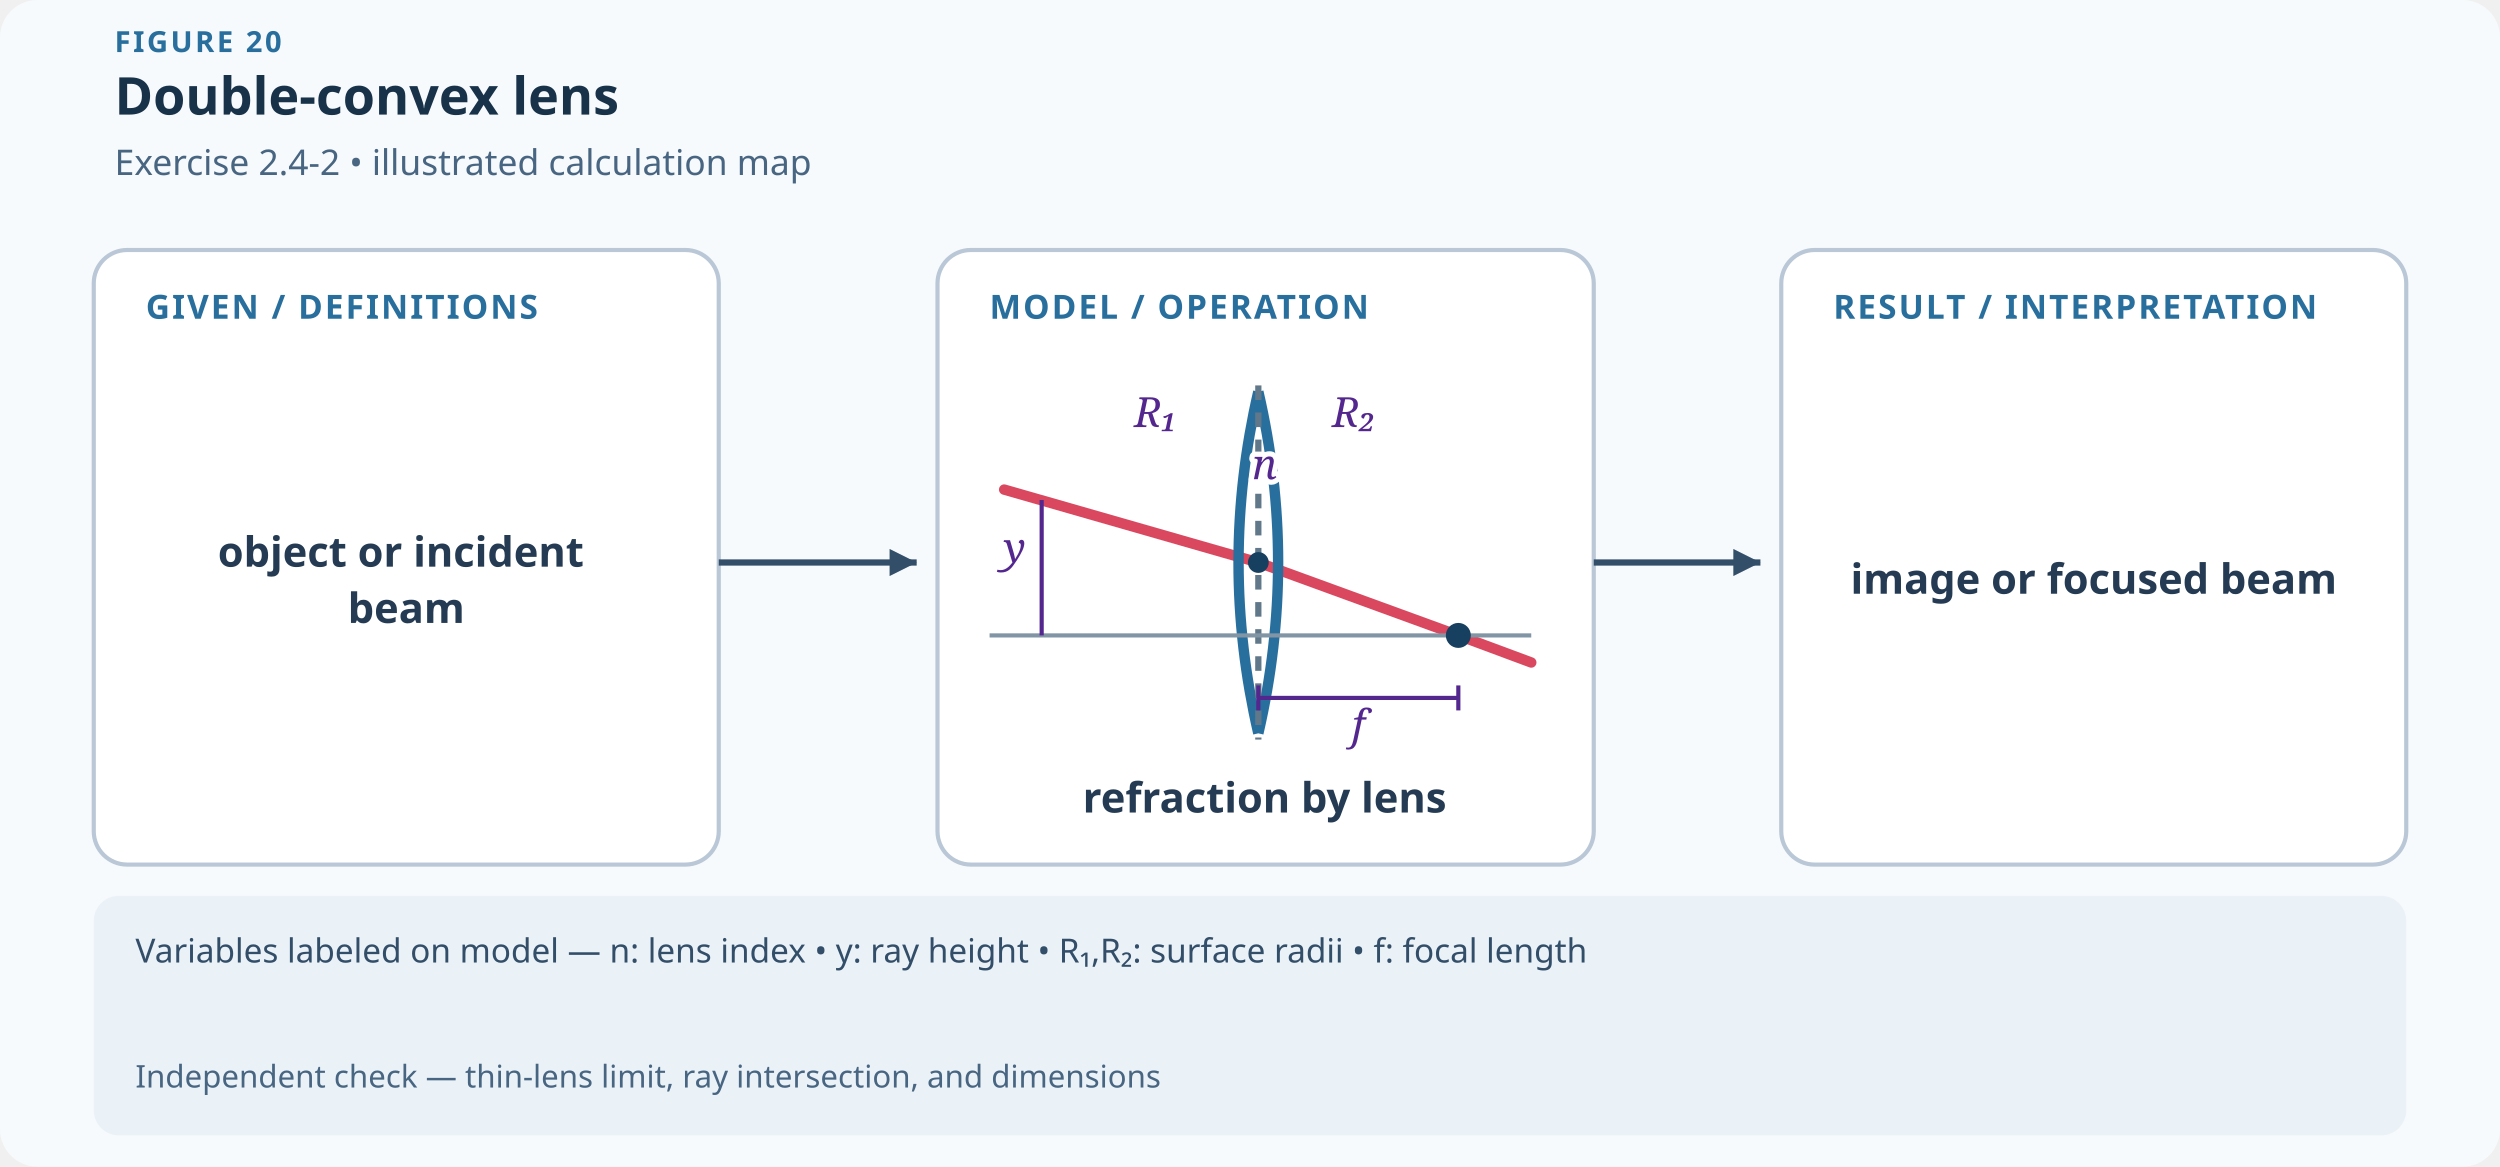
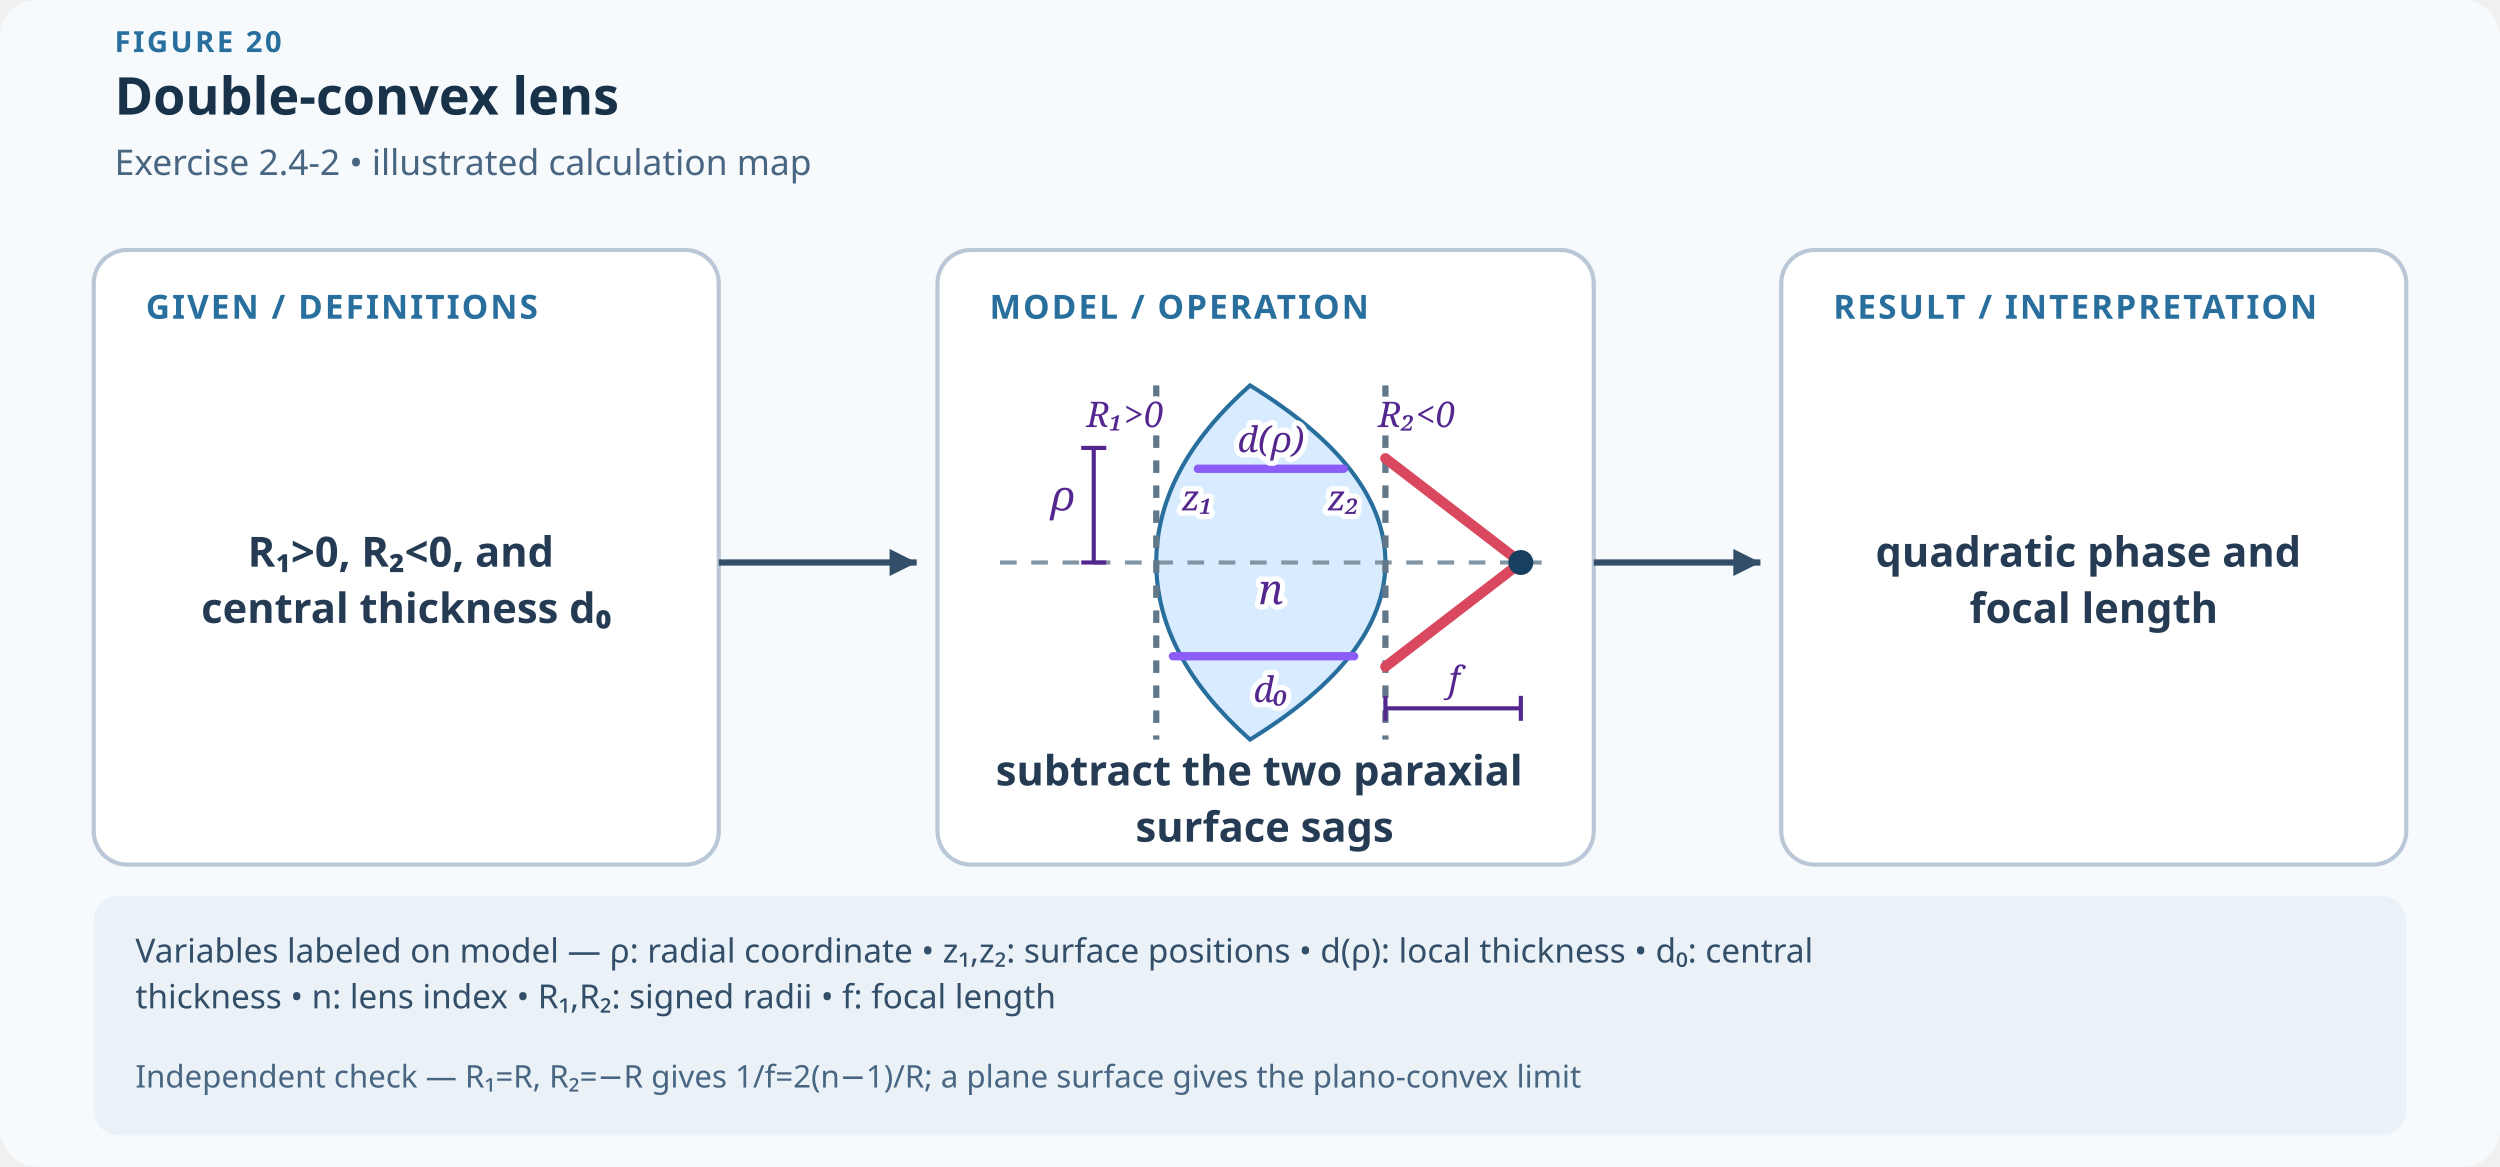
- <svg xmlns="http://www.w3.org/2000/svg" width="1200" height="560" viewBox="0 0 1200 560" role="img" aria-labelledby="title desc" data-category="lens" data-figure="20">
+ <svg xmlns="http://www.w3.org/2000/svg" width="1200" height="560" viewBox="0 0 1200 560" role="img" aria-labelledby="title desc" data-category="double_convex" data-figure="20">
  <defs>
    <style>
      .bg{fill:#f7fafc}.card{fill:#fff;stroke:#b9c7d6;stroke-width:2}.band{fill:#eaf2f8}.figureid{font:700 14px sans-serif;fill:#286f9e;letter-spacing:1.2px}.head{font:700 25px sans-serif;fill:#18324a}.sub{font:17px sans-serif;fill:#486581}.tag{font:700 16px sans-serif;fill:#286f9e;letter-spacing:1px}.label{font:700 20px sans-serif;fill:#243b53;text-anchor:middle}.legend{font:16px sans-serif;fill:#334e68}.check{font:15px sans-serif;fill:#486581}.accent{fill:none;stroke:#d9485f;stroke-width:5;stroke-linecap:round;stroke-linejoin:round}.accent2{fill:none;stroke:#8b5cf6;stroke-width:4;stroke-linecap:round;stroke-linejoin:round}.optic{fill:none;stroke:#286f9e;stroke-width:5}.thin{fill:none;stroke:#61788a;stroke-width:3}.axis{fill:none;stroke:#8295a5;stroke-width:2}.point{fill:#173f5f}.iconbox{fill:#edf7ff;stroke:#286f9e;stroke-width:3}.opticfill{fill:#286f9e}.layer1{fill:#d9ecff;stroke:#286f9e;stroke-width:2}.layer2{fill:#e7f7ee;stroke:#2b7a78;stroke-width:2}.icontext{font:italic 22px serif;fill:#6d28d9}.var{font:italic 20px serif;fill:#54278f;text-anchor:middle;paint-order:stroke;stroke:#fff;stroke-width:5px;stroke-linejoin:round}.smallvar{font-size:17px}.annotation{font:14px sans-serif;fill:#486581;text-anchor:middle;paint-order:stroke;stroke:#fff;stroke-width:4px}.callout{fill:none;stroke:#54278f;stroke-width:2}.tick{fill:none;stroke:#54278f;stroke-width:2}.flow{stroke:#334e68;stroke-width:3;marker-end:url(#arrow)}
    </style>
    <marker id="arrow" markerUnits="userSpaceOnUse" markerWidth="13" markerHeight="13" refX="13" refY="6.5" orient="auto">
      <path d="M0,0 L13,6.5 L0,13 Z" fill="#334e68" />
    </marker>
  </defs>
  <rect class="bg" width="1200" height="560" rx="18" />
  <text class="figureid" x="55" y="25">FIGURE 20</text>
  <text class="head" x="55" y="55">Double-convex lens</text>
  <text class="sub" x="55" y="84">Exercise 2.4-2 • illustrated calculation map</text>
  <rect class="card" x="45" y="120" width="300" height="295" rx="16" />
  <rect class="card" x="450" y="120" width="315" height="295" rx="16" />
  <rect class="card" x="855" y="120" width="300" height="295" rx="16" />
  <text class="tag" x="70" y="153">GIVEN / DEFINITIONS</text>
  <text class="tag" x="475" y="153">MODEL / OPERATION</text>
  <text class="tag" x="880" y="153">RESULT / INTERPRETATION</text>
  <text class="label" x="195">
-     <tspan x="195" y="272">object or incident</tspan>
-     <tspan x="195" y="299">beam</tspan>
+     <tspan x="195" y="272">R₁&gt;0, R₂&lt;0, and</tspan>
+     <tspan x="195" y="299">central thickness d₀</tspan>
  </text>
  <text class="label" x="607">
-     <tspan x="607" y="390">refraction by lens</tspan>
+     <tspan x="607" y="377">subtract the two paraxial</tspan>
+     <tspan x="607" y="404">surface sags</tspan>
  </text>
  <text class="label" x="1005">
-     <tspan x="1005" y="285">image or focused beam</tspan>
+     <tspan x="1005" y="272">quadratic phase and</tspan>
+     <tspan x="1005" y="299">focal length</tspan>
  </text>
  <line class="flow" x1="345" y1="270" x2="440" y2="270" />
  <line class="flow" x1="765" y1="270" x2="845" y2="270" />
-   <path class="accent" d="M482 235 L604 270 L700 305 L735 318" />
-   <path class="optic" d="M604 188 Q585 270 604 352 M604 188 Q623 270 604 352" />
-   <line class="thin" x1="604" y1="185" x2="604" y2="355" stroke-dasharray="7 6" />
-   <line class="axis" x1="475" y1="305" x2="735" y2="305" />
-   <circle class="point" cx="604" cy="270" r="5" />
-   <circle class="point" cx="700" cy="305" r="6" />
+   <path class="layer1" d="M600 185 Q555 225 555 270 Q555 315 600 355 Q665 315 665 270 Q665 225 600 185 Z" />
+   <line class="axis" x1="480" y1="270" x2="740" y2="270" stroke-dasharray="8 7" />
+   <line class="thin" x1="555" y1="185" x2="555" y2="355" stroke-dasharray="6 6" />
+   <line class="thin" x1="665" y1="185" x2="665" y2="355" stroke-dasharray="6 6" />
+   <line class="accent2" x1="575" y1="225" x2="645" y2="225" />
+   <line class="accent2" x1="563" y1="315" x2="650" y2="315" />
+   <path class="accent" d="M665 220 L730 270 L665 320" />
+   <circle class="point" cx="730" cy="270" r="6" />
  <g id="variable-labels">
-     <line class="callout" x1="500" y1="305" x2="500" y2="240" />
-     <text class="var" x="487" y="270">y</text>
-     <text class="var" x="607" y="230">n</text>
-     <text class="var" x="555" y="205">R₁</text>
-     <text class="var" x="650" y="205">R₂</text>
-     <line class="callout" x1="604" y1="335" x2="700" y2="335" />
-     <path class="tick" d="M604 329 V341 M700 329 V341" />
-     <text class="var" x="652" y="355">f</text>
+     <line class="callout" x1="525" y1="270" x2="525" y2="215" />
+     <path class="tick" d="M519 270 H531 M519 215 H531" />
+     <text class="var" x="510" y="245">ρ</text>
+     <text class="var smallvar" x="540" y="205">R₁&gt;0</text>
+     <text class="var smallvar" x="680" y="205">R₂&lt;0</text>
+     <text class="var smallvar" x="575" y="245">z₁</text>
+     <text class="var smallvar" x="645" y="245">z₂</text>
+     <text class="var smallvar" x="610" y="217">d(ρ)</text>
+     <text class="var" x="610" y="290">n</text>
+     <text class="var smallvar" x="610" y="337">d₀</text>
+     <line class="callout" x1="665" y1="340" x2="730" y2="340" />
+     <path class="tick" d="M665 334 V346 M730 334 V346" />
+     <text class="var smallvar" x="698" y="332">f</text>
  </g>
  <rect class="band" x="45" y="430" width="1110" height="115" rx="12" />
  <text class="legend" x="65">
-     <tspan x="65" y="462">Variables labeled on model — n: lens index • y: ray height • R₁,R₂: surface radii • f: focal length</tspan>
+     <tspan x="65" y="462">Variables labeled on model — ρ: radial coordinate • z₁,z₂: surface positions • d(ρ): local thickness • d₀: central</tspan>
+     <tspan x="65" y="484">thickness • n: lens index • R₁,R₂: signed radii • f: focal length</tspan>
  </text>
  <text class="check" x="65">
-     <tspan x="65" y="522">Independent check — thin-lens limit, ray intersection, and dimensions</tspan>
+     <tspan x="65" y="522">Independent check — R₁=R, R₂=−R gives 1/f=2(n−1)/R; a plane surface gives the plano-convex limit</tspan>
  </text>
</svg>
